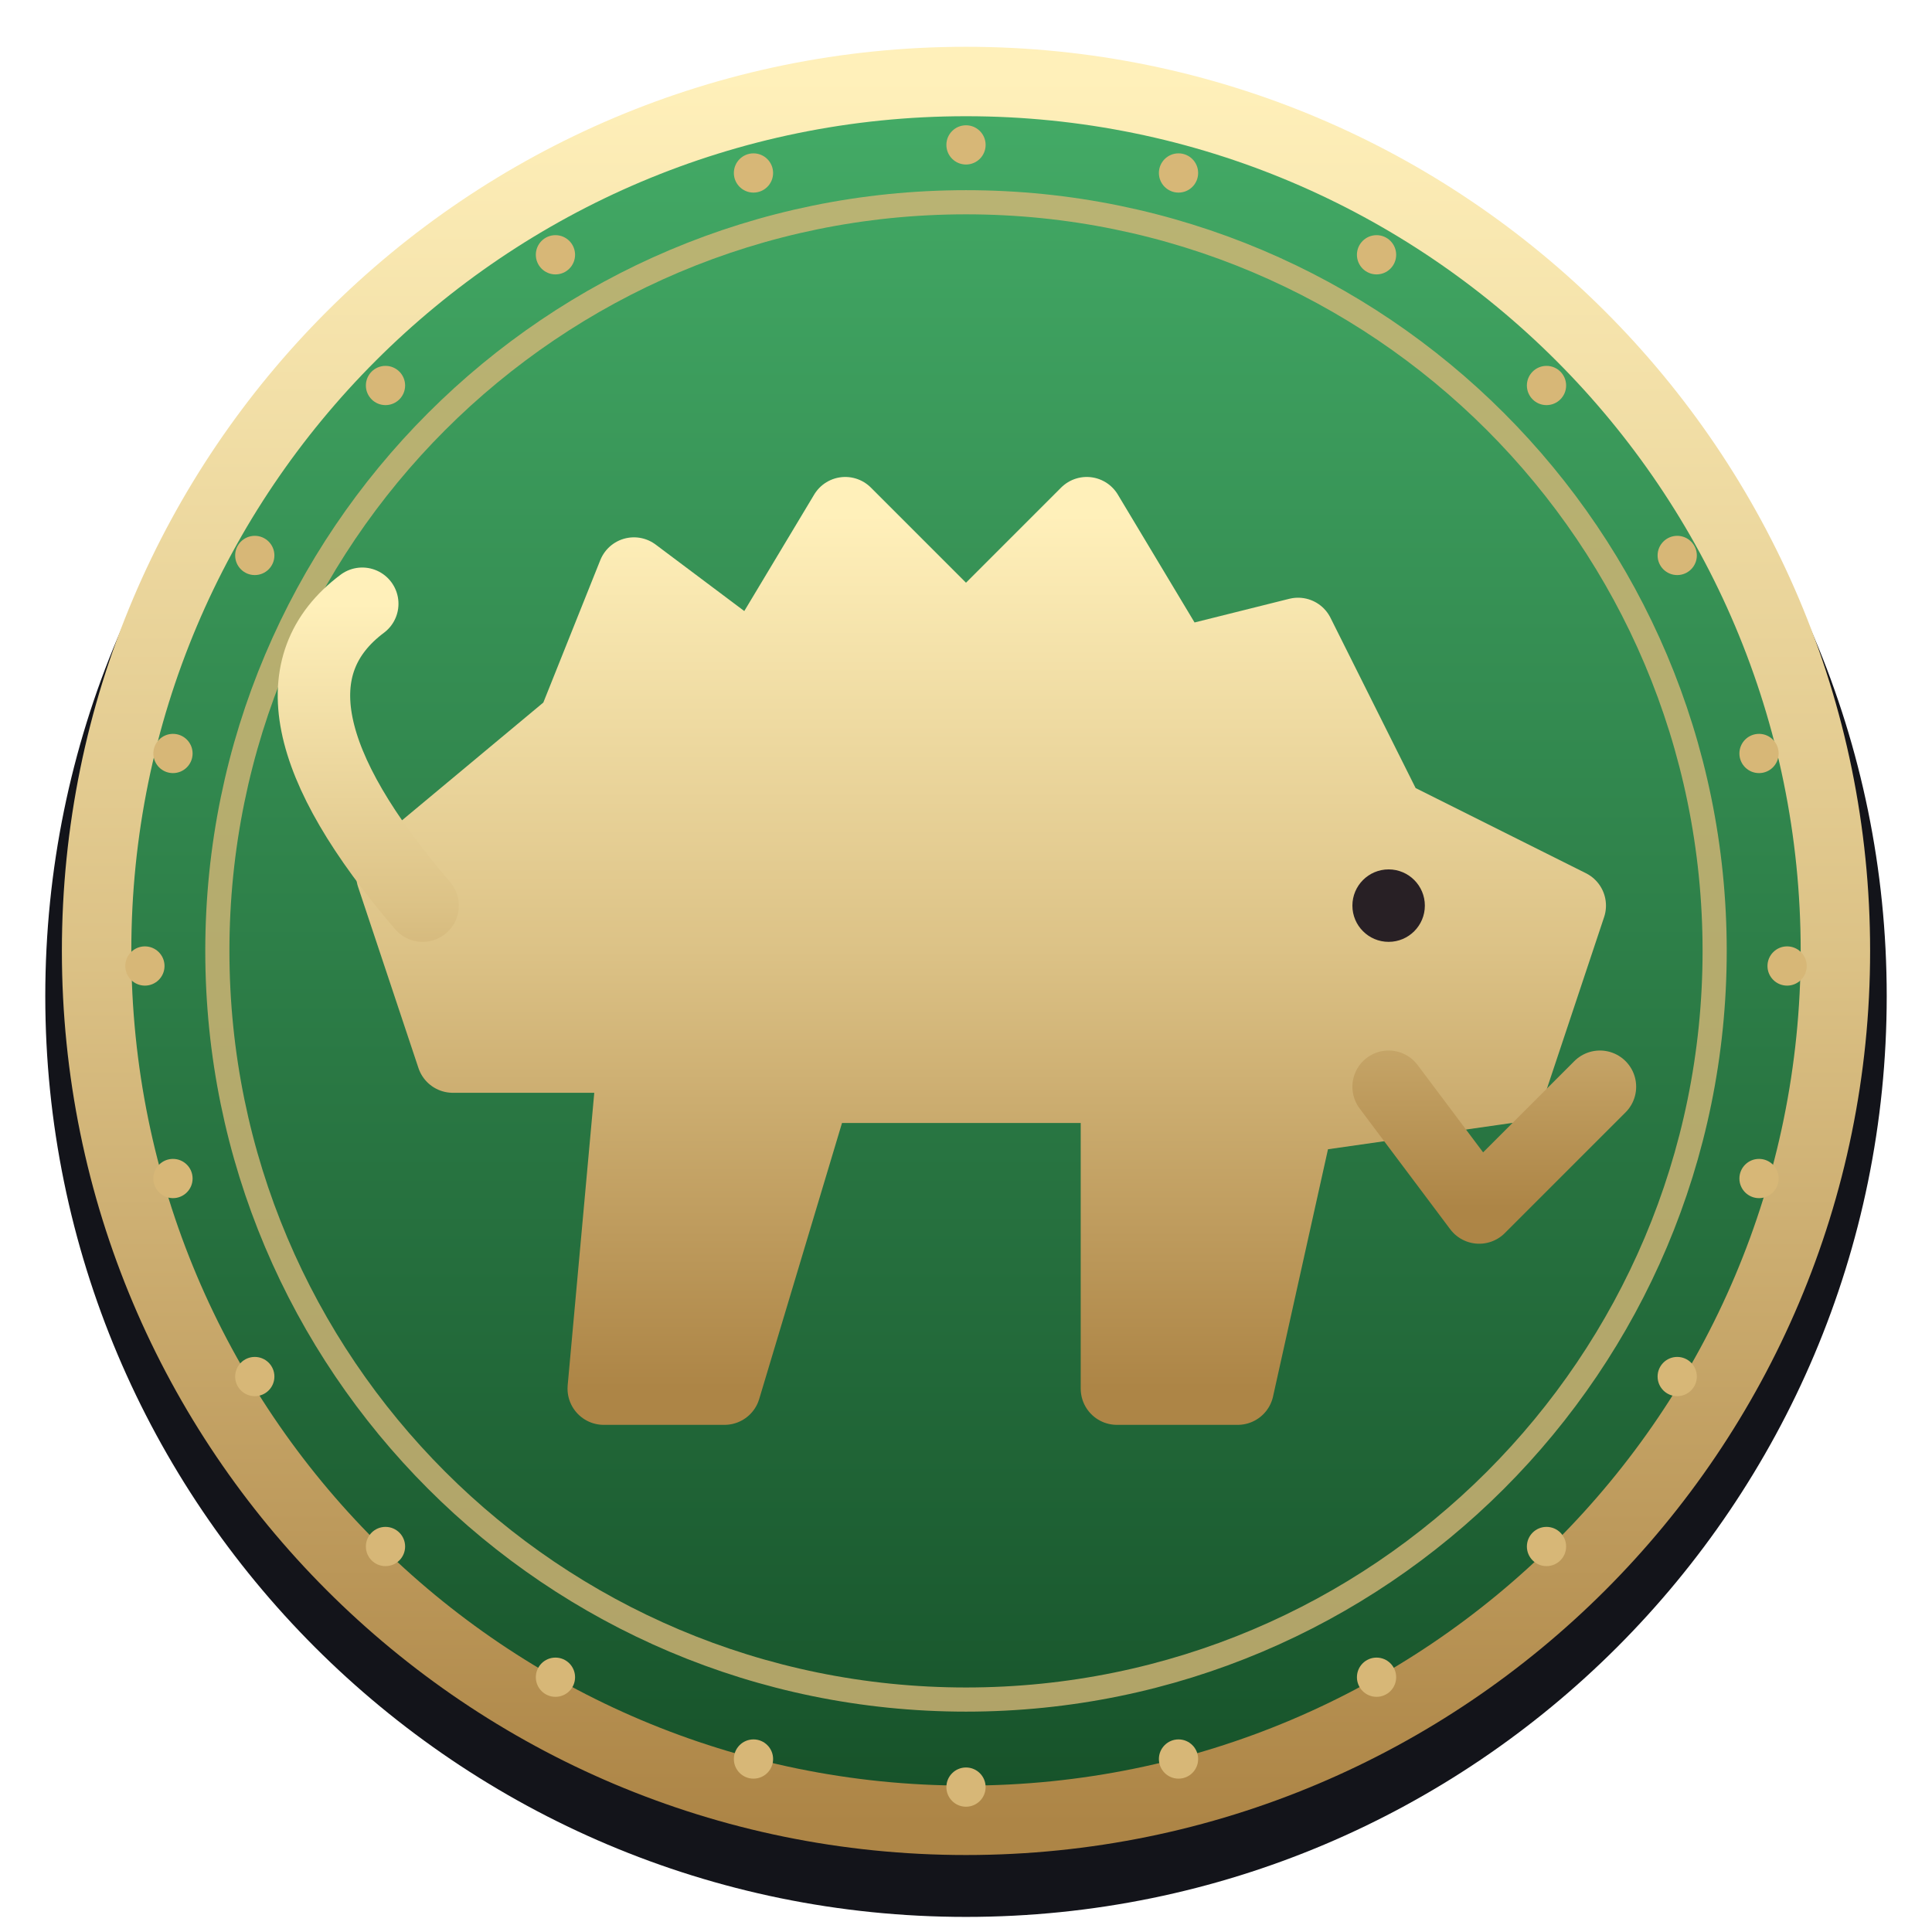
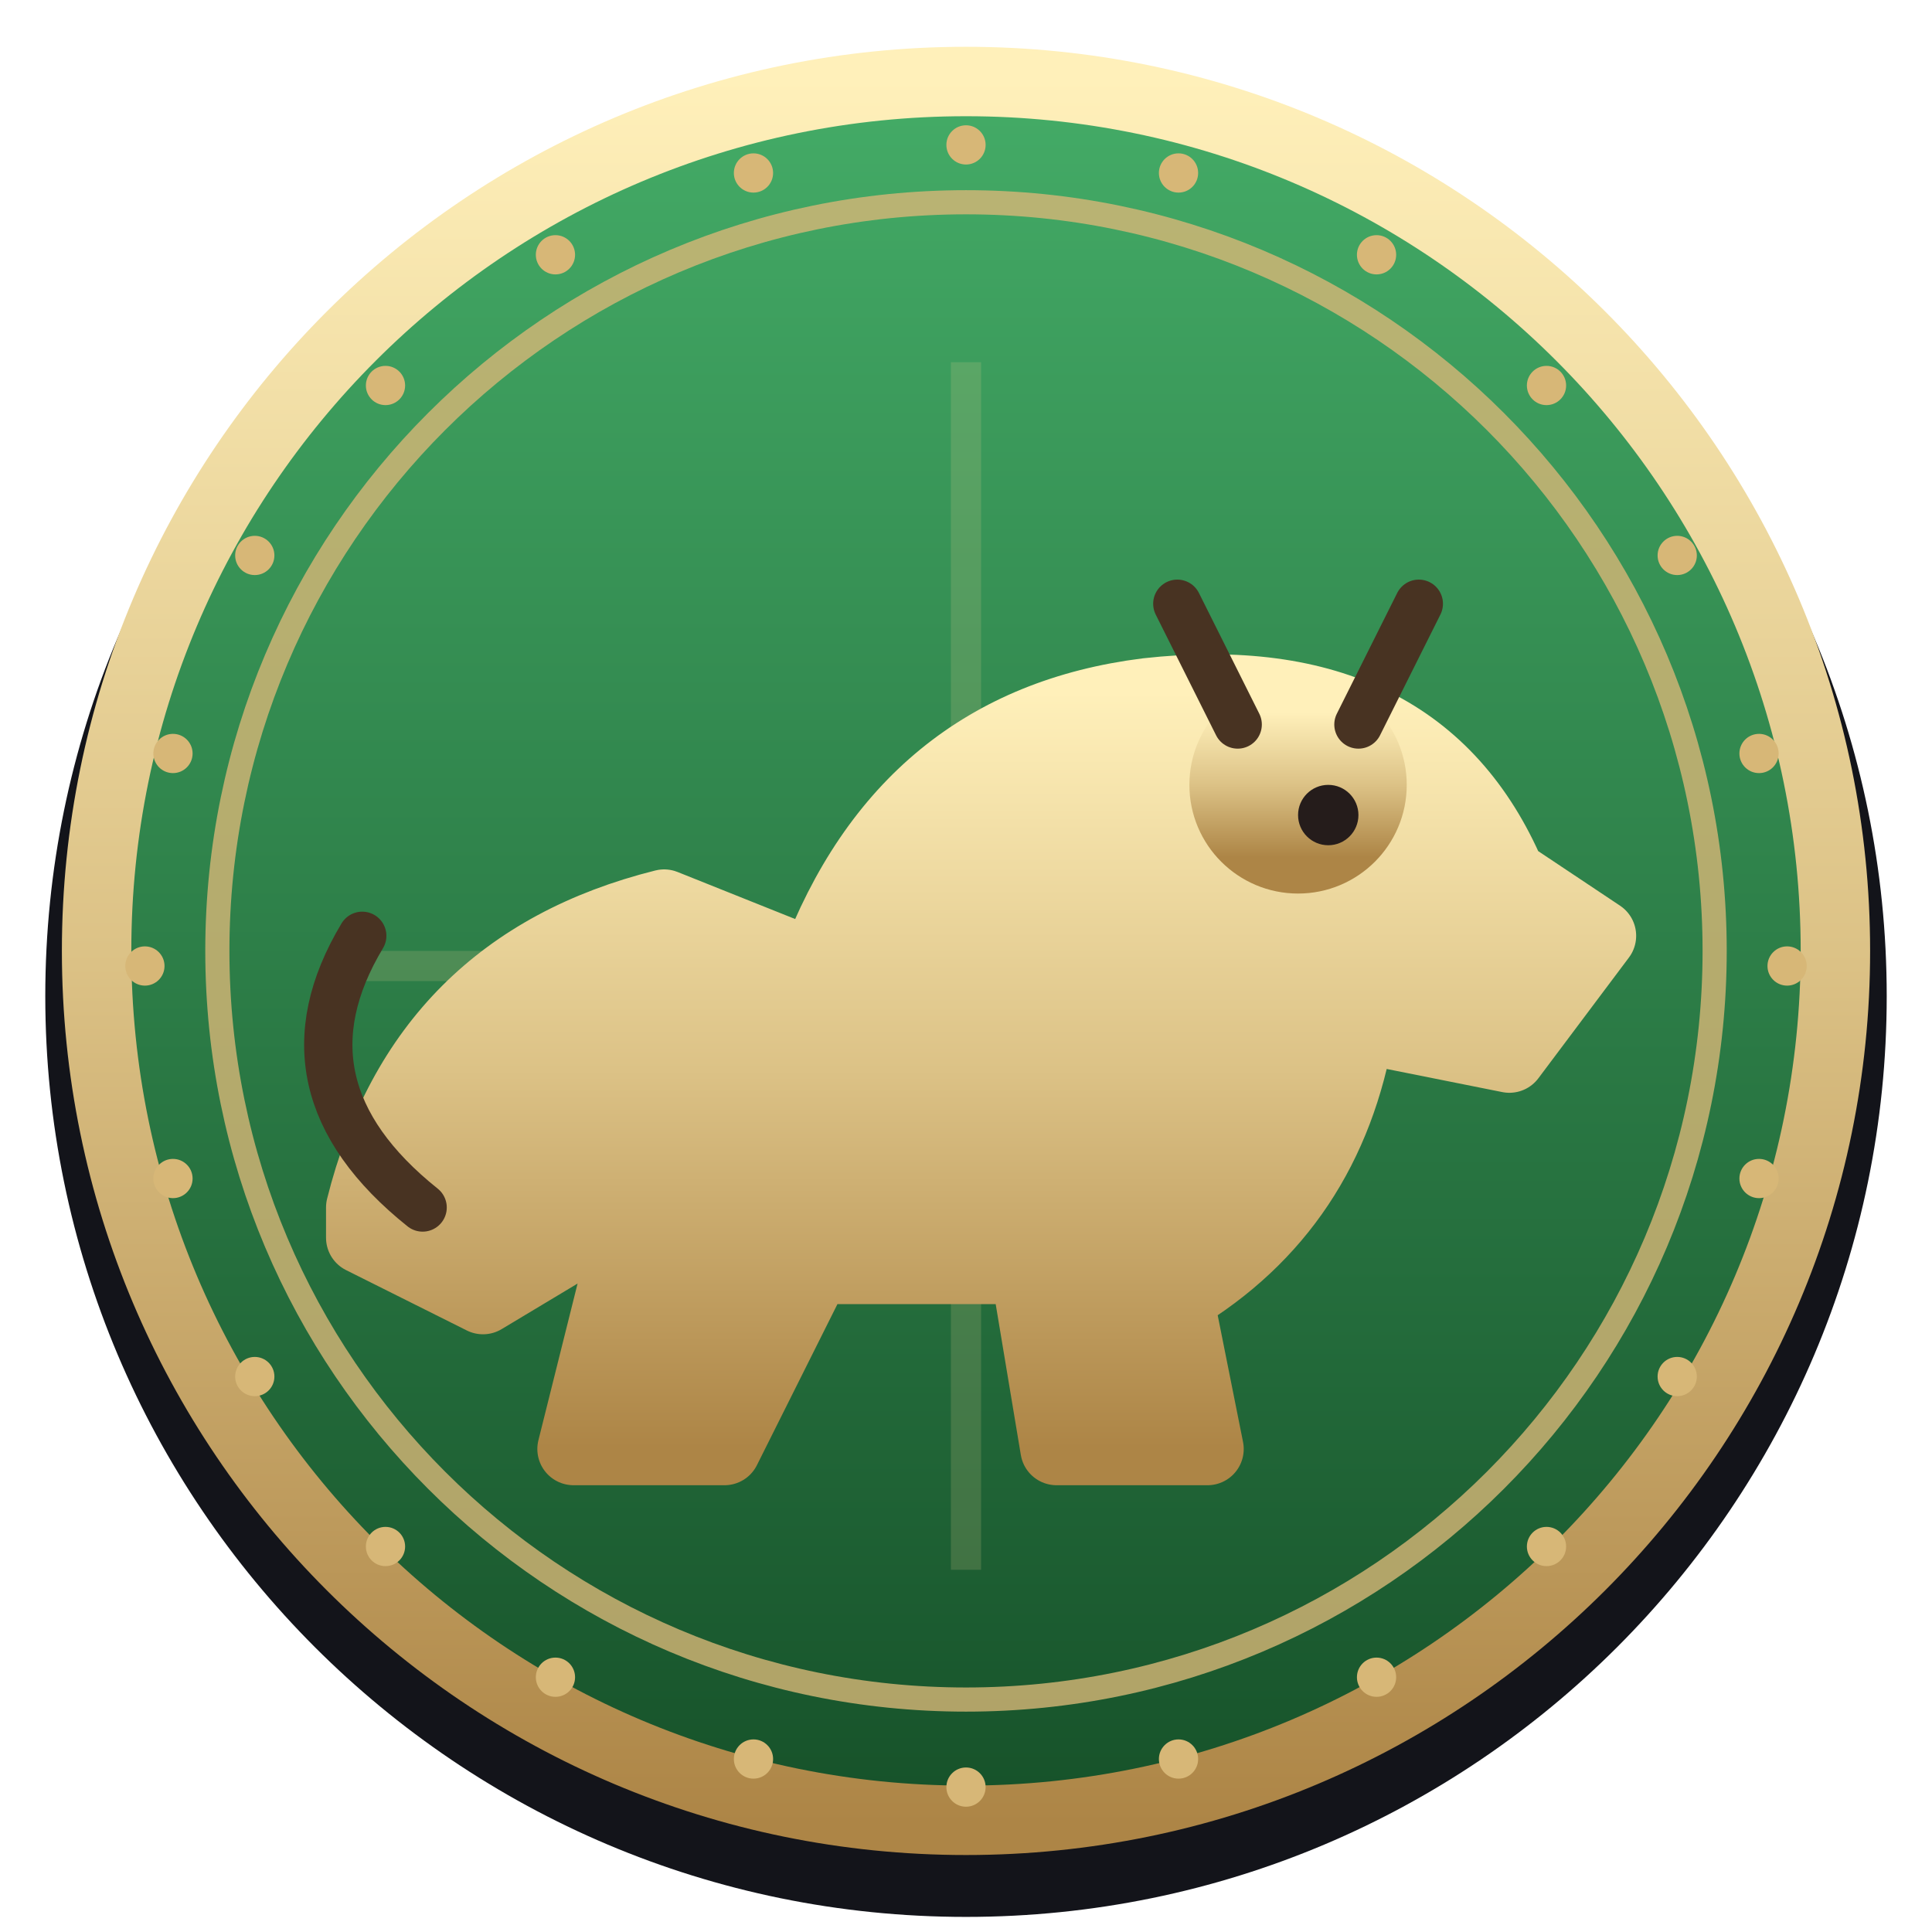
<svg xmlns="http://www.w3.org/2000/svg" width="64" height="64" viewBox="0 0 64 64">
  <defs>
    <linearGradient id="field" x1="0" y1="0" x2="0" y2="1">
      <stop stop-color="#44ac67" />
      <stop offset="1" stop-color="#165129" />
    </linearGradient>
    <linearGradient id="gold" x1="0" y1="0" x2="0" y2="1">
      <stop stop-color="#fff0ba" />
      <stop offset=".5" stop-color="#dcc286" />
      <stop offset="1" stop-color="#ad8546" />
    </linearGradient>
  </defs>
  <circle cx="32" cy="33" r="30.5" fill="#13141a" />
  <circle cx="32" cy="31.5" r="28.8" fill="url(#field)" stroke="url(#gold)" stroke-width="2.3" />
  <g fill="#d7b777">
    <circle cx="59.20" cy="32.00" r=".65" />
    <circle cx="58.27" cy="39.04" r=".65" />
    <circle cx="55.56" cy="45.60" r=".65" />
    <circle cx="51.23" cy="51.23" r=".65" />
    <circle cx="45.60" cy="55.56" r=".65" />
    <circle cx="39.04" cy="58.27" r=".65" />
    <circle cx="32.00" cy="59.20" r=".65" />
    <circle cx="24.96" cy="58.27" r=".65" />
    <circle cx="18.40" cy="55.56" r=".65" />
    <circle cx="12.77" cy="51.23" r=".65" />
    <circle cx="8.44" cy="45.60" r=".65" />
    <circle cx="5.73" cy="39.04" r=".65" />
    <circle cx="4.80" cy="32.00" r=".65" />
    <circle cx="5.73" cy="24.96" r=".65" />
    <circle cx="8.44" cy="18.40" r=".65" />
    <circle cx="12.77" cy="12.77" r=".65" />
    <circle cx="18.40" cy="8.44" r=".65" />
    <circle cx="24.96" cy="5.73" r=".65" />
    <circle cx="32.00" cy="4.80" r=".65" />
    <circle cx="39.04" cy="5.73" r=".65" />
    <circle cx="45.60" cy="8.44" r=".65" />
    <circle cx="51.23" cy="12.77" r=".65" />
    <circle cx="55.56" cy="18.40" r=".65" />
    <circle cx="58.27" cy="24.96" r=".65" />
  </g>
  <circle cx="32" cy="31.5" r="24.8" fill="none" stroke="#d7b777" stroke-width=".8" opacity=".8" />
+   <path d="M12 32H52 M32 12V52" transform="rotate(90 32 32)" stroke="#e4cc91" stroke-width="1" opacity=".18" />
  <g fill="none" stroke="url(#gold)" stroke-width="2.4" stroke-linecap="round" stroke-linejoin="round">
-     <path fill="url(#gold)" d="M13 29L19 24L21 19L25 22L28 17L32 21L36 17L39 22L43 21L46 27L52 30L50 36L43 37L41 46H37L37 36L27 36L24 46H20L21 35L15 35Z" />
-     <path d="M14 30Q8 23 12 20 M46 36L49 40L53 36" />
-     <circle cx="46" cy="30" r="1.2" fill="#282025" stroke="none" />
+     <path fill="url(#gold)" d="M12 40Q14 32 22 30L27 32Q30 24 38 23Q47 22 50 29L53 31L50 35L45 34Q44 40 39 43L40 48L35 48L34 42L27 42L24 48L19 48L21 40L16 43L12 41Z" />
+     <circle cx="43" cy="26" r="2.4" fill="url(#gold)" />
+     <path d="M41 24L39 20 M45 24L47 20 M14 40Q9 36 12 31" stroke="#483322" stroke-width="1.6" />
+     <circle cx="44" cy="27" r="1" fill="#251c1b" stroke="none" />
  </g>
</svg>
